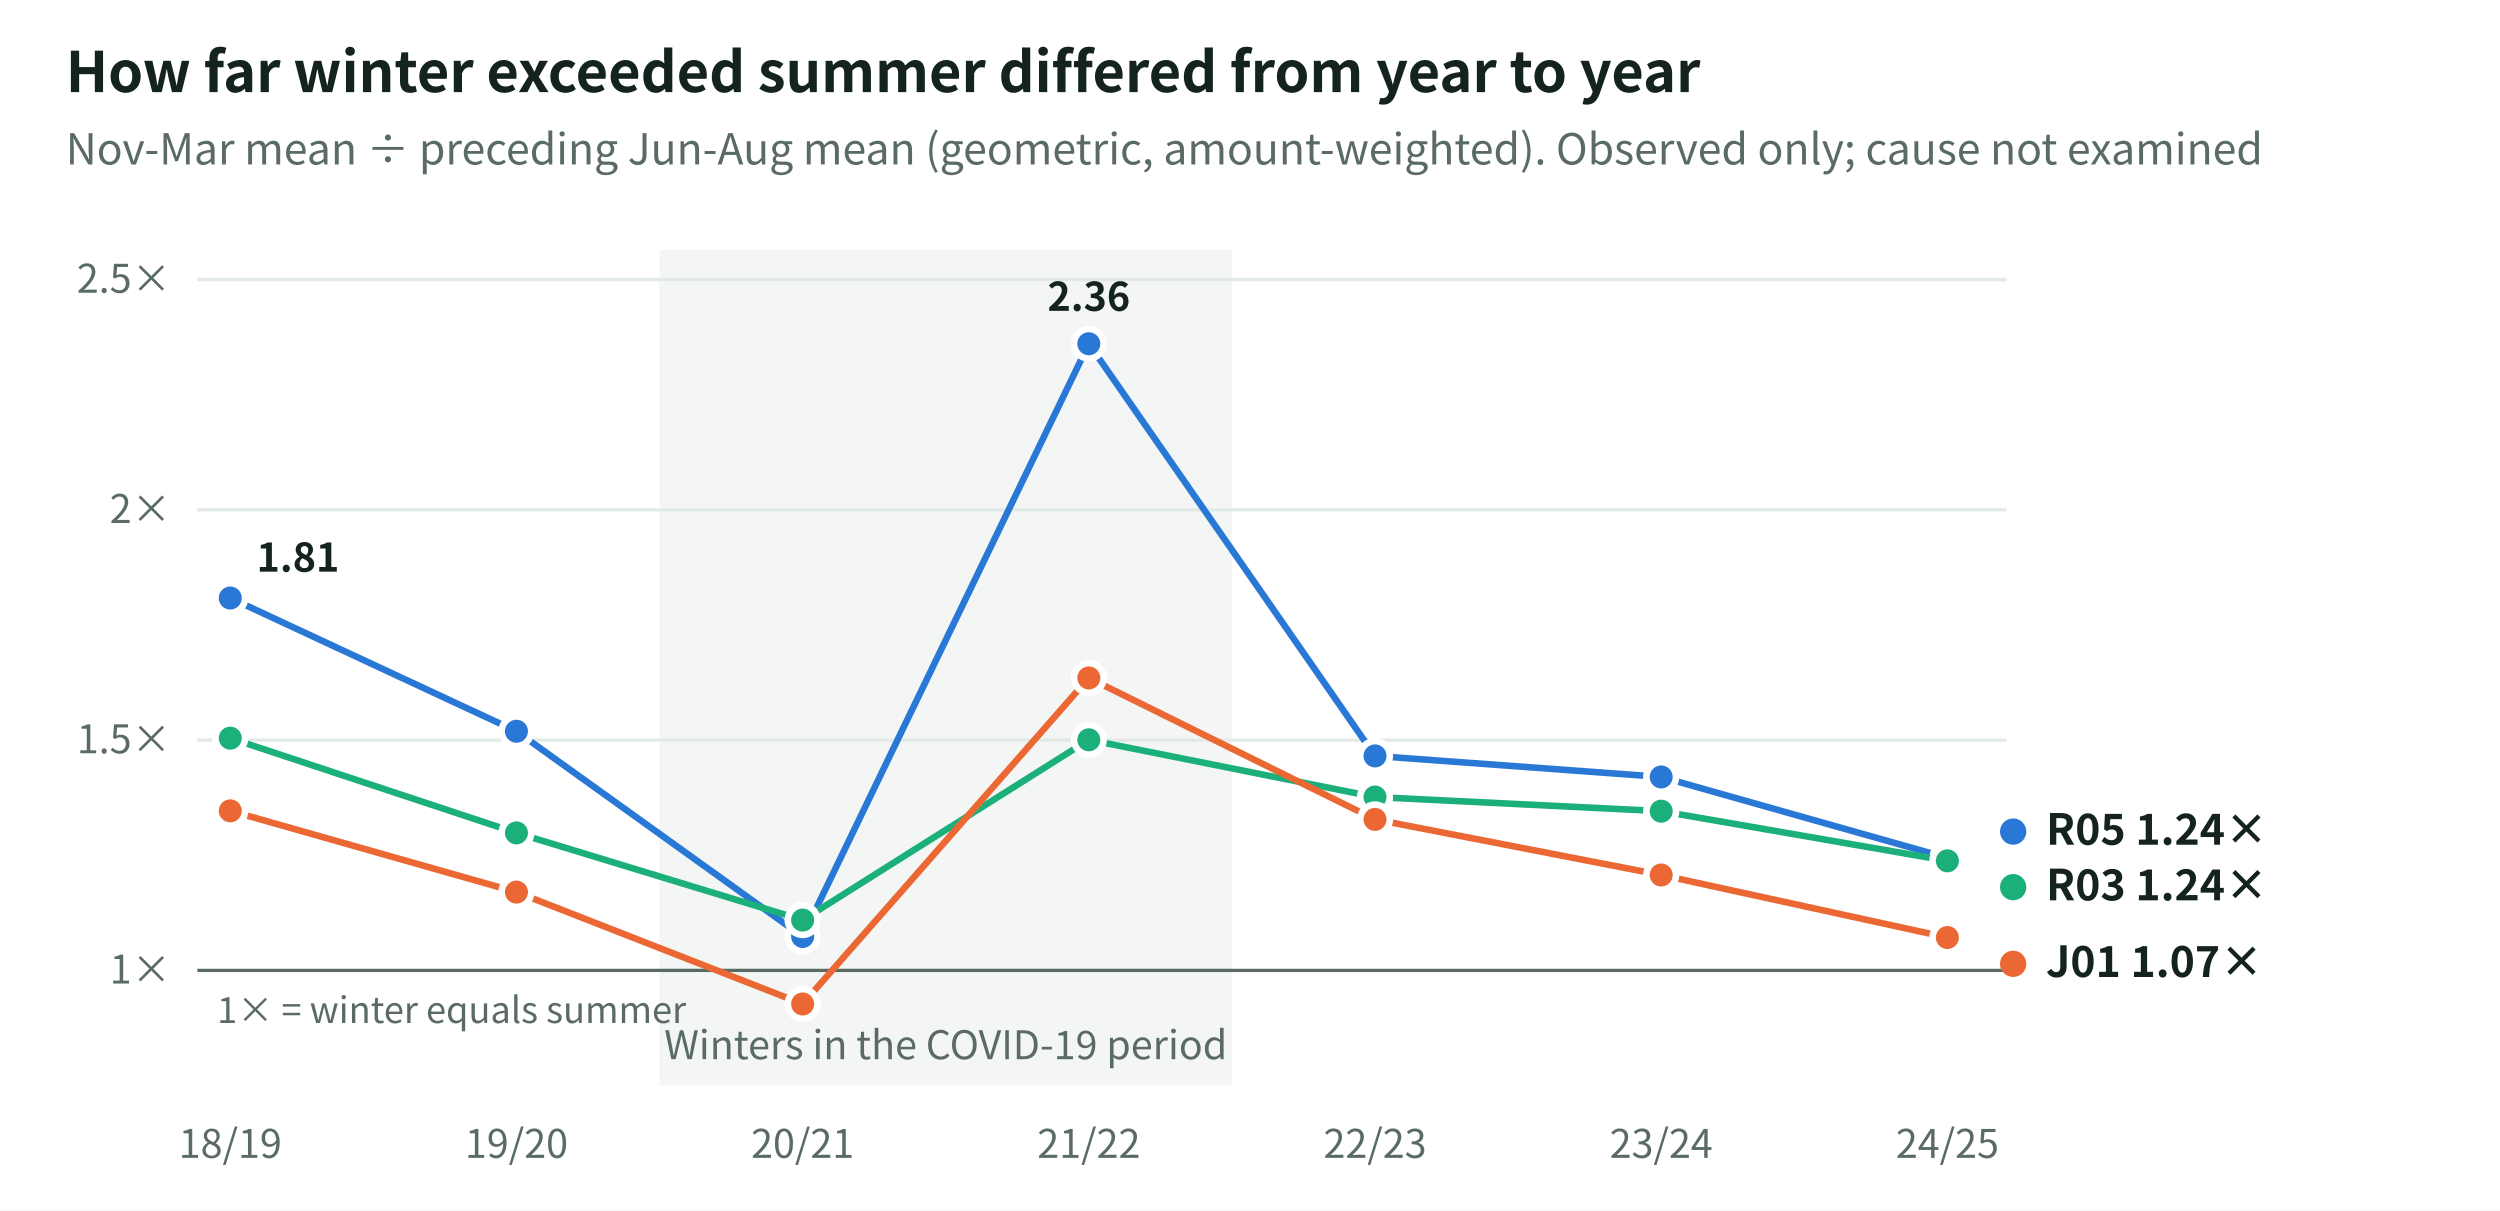
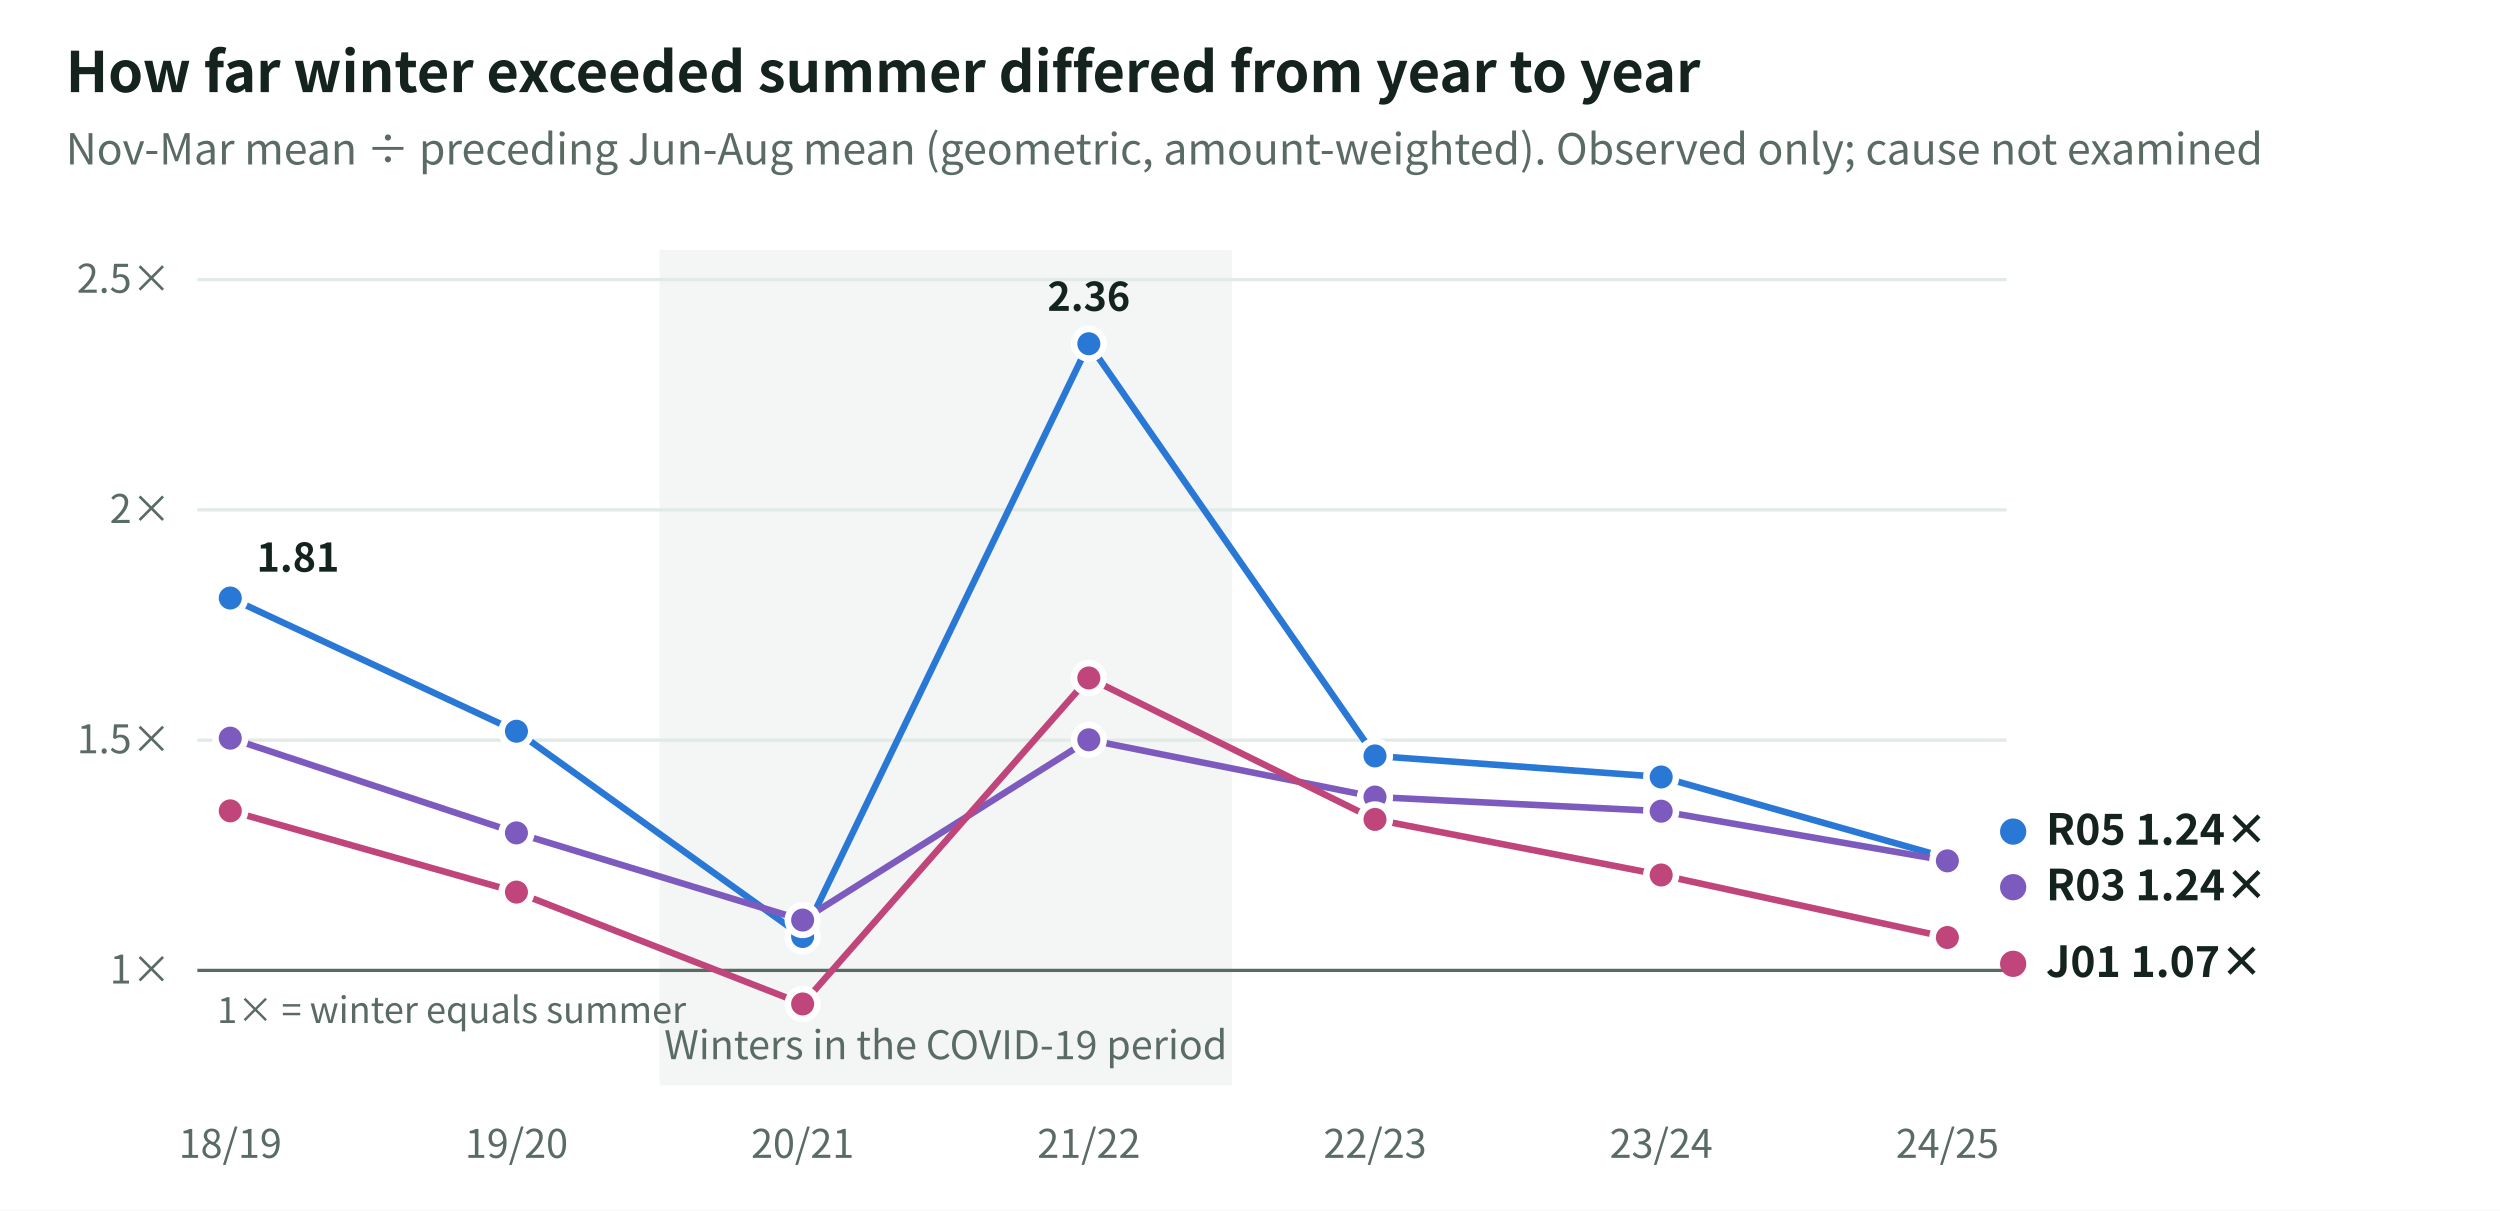
<svg xmlns="http://www.w3.org/2000/svg" viewBox="0 0 760 368" role="img" aria-label="How far winter exceeded summer differed from year to year" font-family="Pretendard, 'Noto Sans CJK KR', 'Apple SD Gothic Neo', sans-serif">
  <rect width="760" height="368" fill="#ffffff" />
  <text x="20.0" y="28.0" font-size="17" fill="#14231E" text-anchor="start" font-weight="700">How far winter exceeded summer differed from year to year</text>
  <text x="20.0" y="50.0" font-size="13" fill="#5A6B64" text-anchor="start" font-weight="400">Nov-Mar mean ÷ preceding Jun-Aug mean (geometric, amount-weighted). Observed only; cause not examined</text>
  <rect x="200.5" y="76" width="174.0" height="254" fill="#F3F6F4" />
  <text x="287.5" y="322.0" font-size="12" fill="#5A6B64" text-anchor="middle" font-weight="400">Winters in the COVID-19 period</text>
  <line x1="60" x2="610" y1="295.0" y2="295.0" stroke="#5A6B64" />
  <text x="52.0" y="299.0" font-size="12" fill="#5A6B64" text-anchor="end" font-weight="400">1×</text>
  <line x1="60" x2="610" y1="225.0" y2="225.0" stroke="#E1EAE5" />
  <text x="52.0" y="229.0" font-size="12" fill="#5A6B64" text-anchor="end" font-weight="400">1.5×</text>
  <line x1="60" x2="610" y1="155.0" y2="155.0" stroke="#E1EAE5" />
  <text x="52.0" y="159.0" font-size="12" fill="#5A6B64" text-anchor="end" font-weight="400">2×</text>
  <line x1="60" x2="610" y1="85.0" y2="85.0" stroke="#E1EAE5" />
  <text x="52.0" y="89.0" font-size="12" fill="#5A6B64" text-anchor="end" font-weight="400">2.5×</text>
  <text x="66.0" y="311.0" font-size="11" fill="#5A6B64" text-anchor="start" font-weight="400">1× = winter equals summer</text>
  <text x="70.0" y="352.0" font-size="12" fill="#5A6B64" text-anchor="middle" font-weight="400">18/19</text>
  <text x="157.0" y="352.0" font-size="12" fill="#5A6B64" text-anchor="middle" font-weight="400">19/20</text>
  <text x="244.0" y="352.0" font-size="12" fill="#5A6B64" text-anchor="middle" font-weight="400">20/21</text>
  <text x="331.0" y="352.0" font-size="12" fill="#5A6B64" text-anchor="middle" font-weight="400">21/22</text>
  <text x="418.0" y="352.0" font-size="12" fill="#5A6B64" text-anchor="middle" font-weight="400">22/23</text>
  <text x="505.0" y="352.0" font-size="12" fill="#5A6B64" text-anchor="middle" font-weight="400">23/24</text>
  <text x="592.0" y="352.0" font-size="12" fill="#5A6B64" text-anchor="middle" font-weight="400">24/25</text>
  <polyline fill="none" stroke="#2a78d6" stroke-width="2" stroke-linejoin="round" points="70.0,181.8 157.0,222.3 244.0,284.7 331.0,104.5 418.0,229.8 505.0,236.2 592.0,260.8" />
  <circle cx="70.0" cy="181.8" r="4.5" fill="#2a78d6" stroke="#fff" stroke-width="2" />
  <circle cx="157.0" cy="222.3" r="4.5" fill="#2a78d6" stroke="#fff" stroke-width="2" />
  <circle cx="244.0" cy="284.7" r="4.5" fill="#2a78d6" stroke="#fff" stroke-width="2" />
  <circle cx="331.0" cy="104.5" r="4.5" fill="#2a78d6" stroke="#fff" stroke-width="2" />
  <circle cx="418.0" cy="229.8" r="4.5" fill="#2a78d6" stroke="#fff" stroke-width="2" />
  <circle cx="505.0" cy="236.2" r="4.5" fill="#2a78d6" stroke="#fff" stroke-width="2" />
  <circle cx="592.0" cy="260.8" r="4.5" fill="#2a78d6" stroke="#fff" stroke-width="2" />
  <circle cx="612" cy="252.8" r="4" fill="#2a78d6" />
  <text x="622.0" y="256.8" font-size="13" fill="#14231E" text-anchor="start" font-weight="600">R05 1.24×</text>
  <text x="331.0" y="94.5" font-size="12" fill="#14231E" text-anchor="middle" font-weight="600">2.36</text>
  <text x="78.0" y="173.8" font-size="12" fill="#14231E" text-anchor="start" font-weight="600">1.81</text>
-   <polyline fill="none" stroke="#1baf7a" stroke-width="2" stroke-linejoin="round" points="70.0,224.4 157.0,253.2 244.0,279.7 331.0,224.9 418.0,242.3 505.0,246.6 592.0,261.7" />
-   <circle cx="70.0" cy="224.4" r="4.5" fill="#1baf7a" stroke="#fff" stroke-width="2" />
-   <circle cx="157.0" cy="253.2" r="4.5" fill="#1baf7a" stroke="#fff" stroke-width="2" />
-   <circle cx="244.0" cy="279.7" r="4.5" fill="#1baf7a" stroke="#fff" stroke-width="2" />
-   <circle cx="331.0" cy="224.9" r="4.5" fill="#1baf7a" stroke="#fff" stroke-width="2" />
-   <circle cx="418.0" cy="242.3" r="4.5" fill="#1baf7a" stroke="#fff" stroke-width="2" />
-   <circle cx="505.0" cy="246.6" r="4.5" fill="#1baf7a" stroke="#fff" stroke-width="2" />
-   <circle cx="592.0" cy="261.7" r="4.5" fill="#1baf7a" stroke="#fff" stroke-width="2" />
-   <circle cx="612" cy="269.7" r="4" fill="#1baf7a" />
+   <polyline fill="none" stroke="#7d5bbe" stroke-width="2" stroke-linejoin="round" points="70.0,224.4 157.0,253.2 244.0,279.7 331.0,224.9 418.0,242.3 505.0,246.6 592.0,261.7" />
+   <circle cx="70.0" cy="224.4" r="4.5" fill="#7d5bbe" stroke="#fff" stroke-width="2" />
+   <circle cx="157.0" cy="253.2" r="4.5" fill="#7d5bbe" stroke="#fff" stroke-width="2" />
+   <circle cx="244.0" cy="279.7" r="4.5" fill="#7d5bbe" stroke="#fff" stroke-width="2" />
+   <circle cx="331.0" cy="224.9" r="4.5" fill="#7d5bbe" stroke="#fff" stroke-width="2" />
+   <circle cx="418.0" cy="242.3" r="4.5" fill="#7d5bbe" stroke="#fff" stroke-width="2" />
+   <circle cx="505.0" cy="246.6" r="4.5" fill="#7d5bbe" stroke="#fff" stroke-width="2" />
+   <circle cx="592.0" cy="261.7" r="4.5" fill="#7d5bbe" stroke="#fff" stroke-width="2" />
+   <circle cx="612" cy="269.7" r="4" fill="#7d5bbe" />
  <text x="622.0" y="273.7" font-size="13" fill="#14231E" text-anchor="start" font-weight="600">R03 1.24×</text>
-   <polyline fill="none" stroke="#eb6834" stroke-width="2" stroke-linejoin="round" points="70.0,246.5 157.0,271.2 244.0,305.2 331.0,206.1 418.0,249.1 505.0,266.0 592.0,285.0" />
-   <circle cx="70.0" cy="246.5" r="4.5" fill="#eb6834" stroke="#fff" stroke-width="2" />
-   <circle cx="157.0" cy="271.2" r="4.5" fill="#eb6834" stroke="#fff" stroke-width="2" />
-   <circle cx="244.0" cy="305.2" r="4.5" fill="#eb6834" stroke="#fff" stroke-width="2" />
-   <circle cx="331.0" cy="206.1" r="4.5" fill="#eb6834" stroke="#fff" stroke-width="2" />
-   <circle cx="418.0" cy="249.1" r="4.5" fill="#eb6834" stroke="#fff" stroke-width="2" />
-   <circle cx="505.0" cy="266.0" r="4.5" fill="#eb6834" stroke="#fff" stroke-width="2" />
-   <circle cx="592.0" cy="285.0" r="4.5" fill="#eb6834" stroke="#fff" stroke-width="2" />
-   <circle cx="612" cy="293.0" r="4" fill="#eb6834" />
+   <polyline fill="none" stroke="#c0457a" stroke-width="2" stroke-linejoin="round" points="70.0,246.5 157.0,271.2 244.0,305.2 331.0,206.1 418.0,249.1 505.0,266.0 592.0,285.0" />
+   <circle cx="70.0" cy="246.5" r="4.5" fill="#c0457a" stroke="#fff" stroke-width="2" />
+   <circle cx="157.0" cy="271.2" r="4.5" fill="#c0457a" stroke="#fff" stroke-width="2" />
+   <circle cx="244.0" cy="305.2" r="4.5" fill="#c0457a" stroke="#fff" stroke-width="2" />
+   <circle cx="331.0" cy="206.1" r="4.5" fill="#c0457a" stroke="#fff" stroke-width="2" />
+   <circle cx="418.0" cy="249.1" r="4.5" fill="#c0457a" stroke="#fff" stroke-width="2" />
+   <circle cx="505.0" cy="266.0" r="4.5" fill="#c0457a" stroke="#fff" stroke-width="2" />
+   <circle cx="592.0" cy="285.0" r="4.5" fill="#c0457a" stroke="#fff" stroke-width="2" />
+   <circle cx="612" cy="293.0" r="4" fill="#c0457a" />
  <text x="622.0" y="297.0" font-size="13" fill="#14231E" text-anchor="start" font-weight="600">J01 1.07×</text>
</svg>
